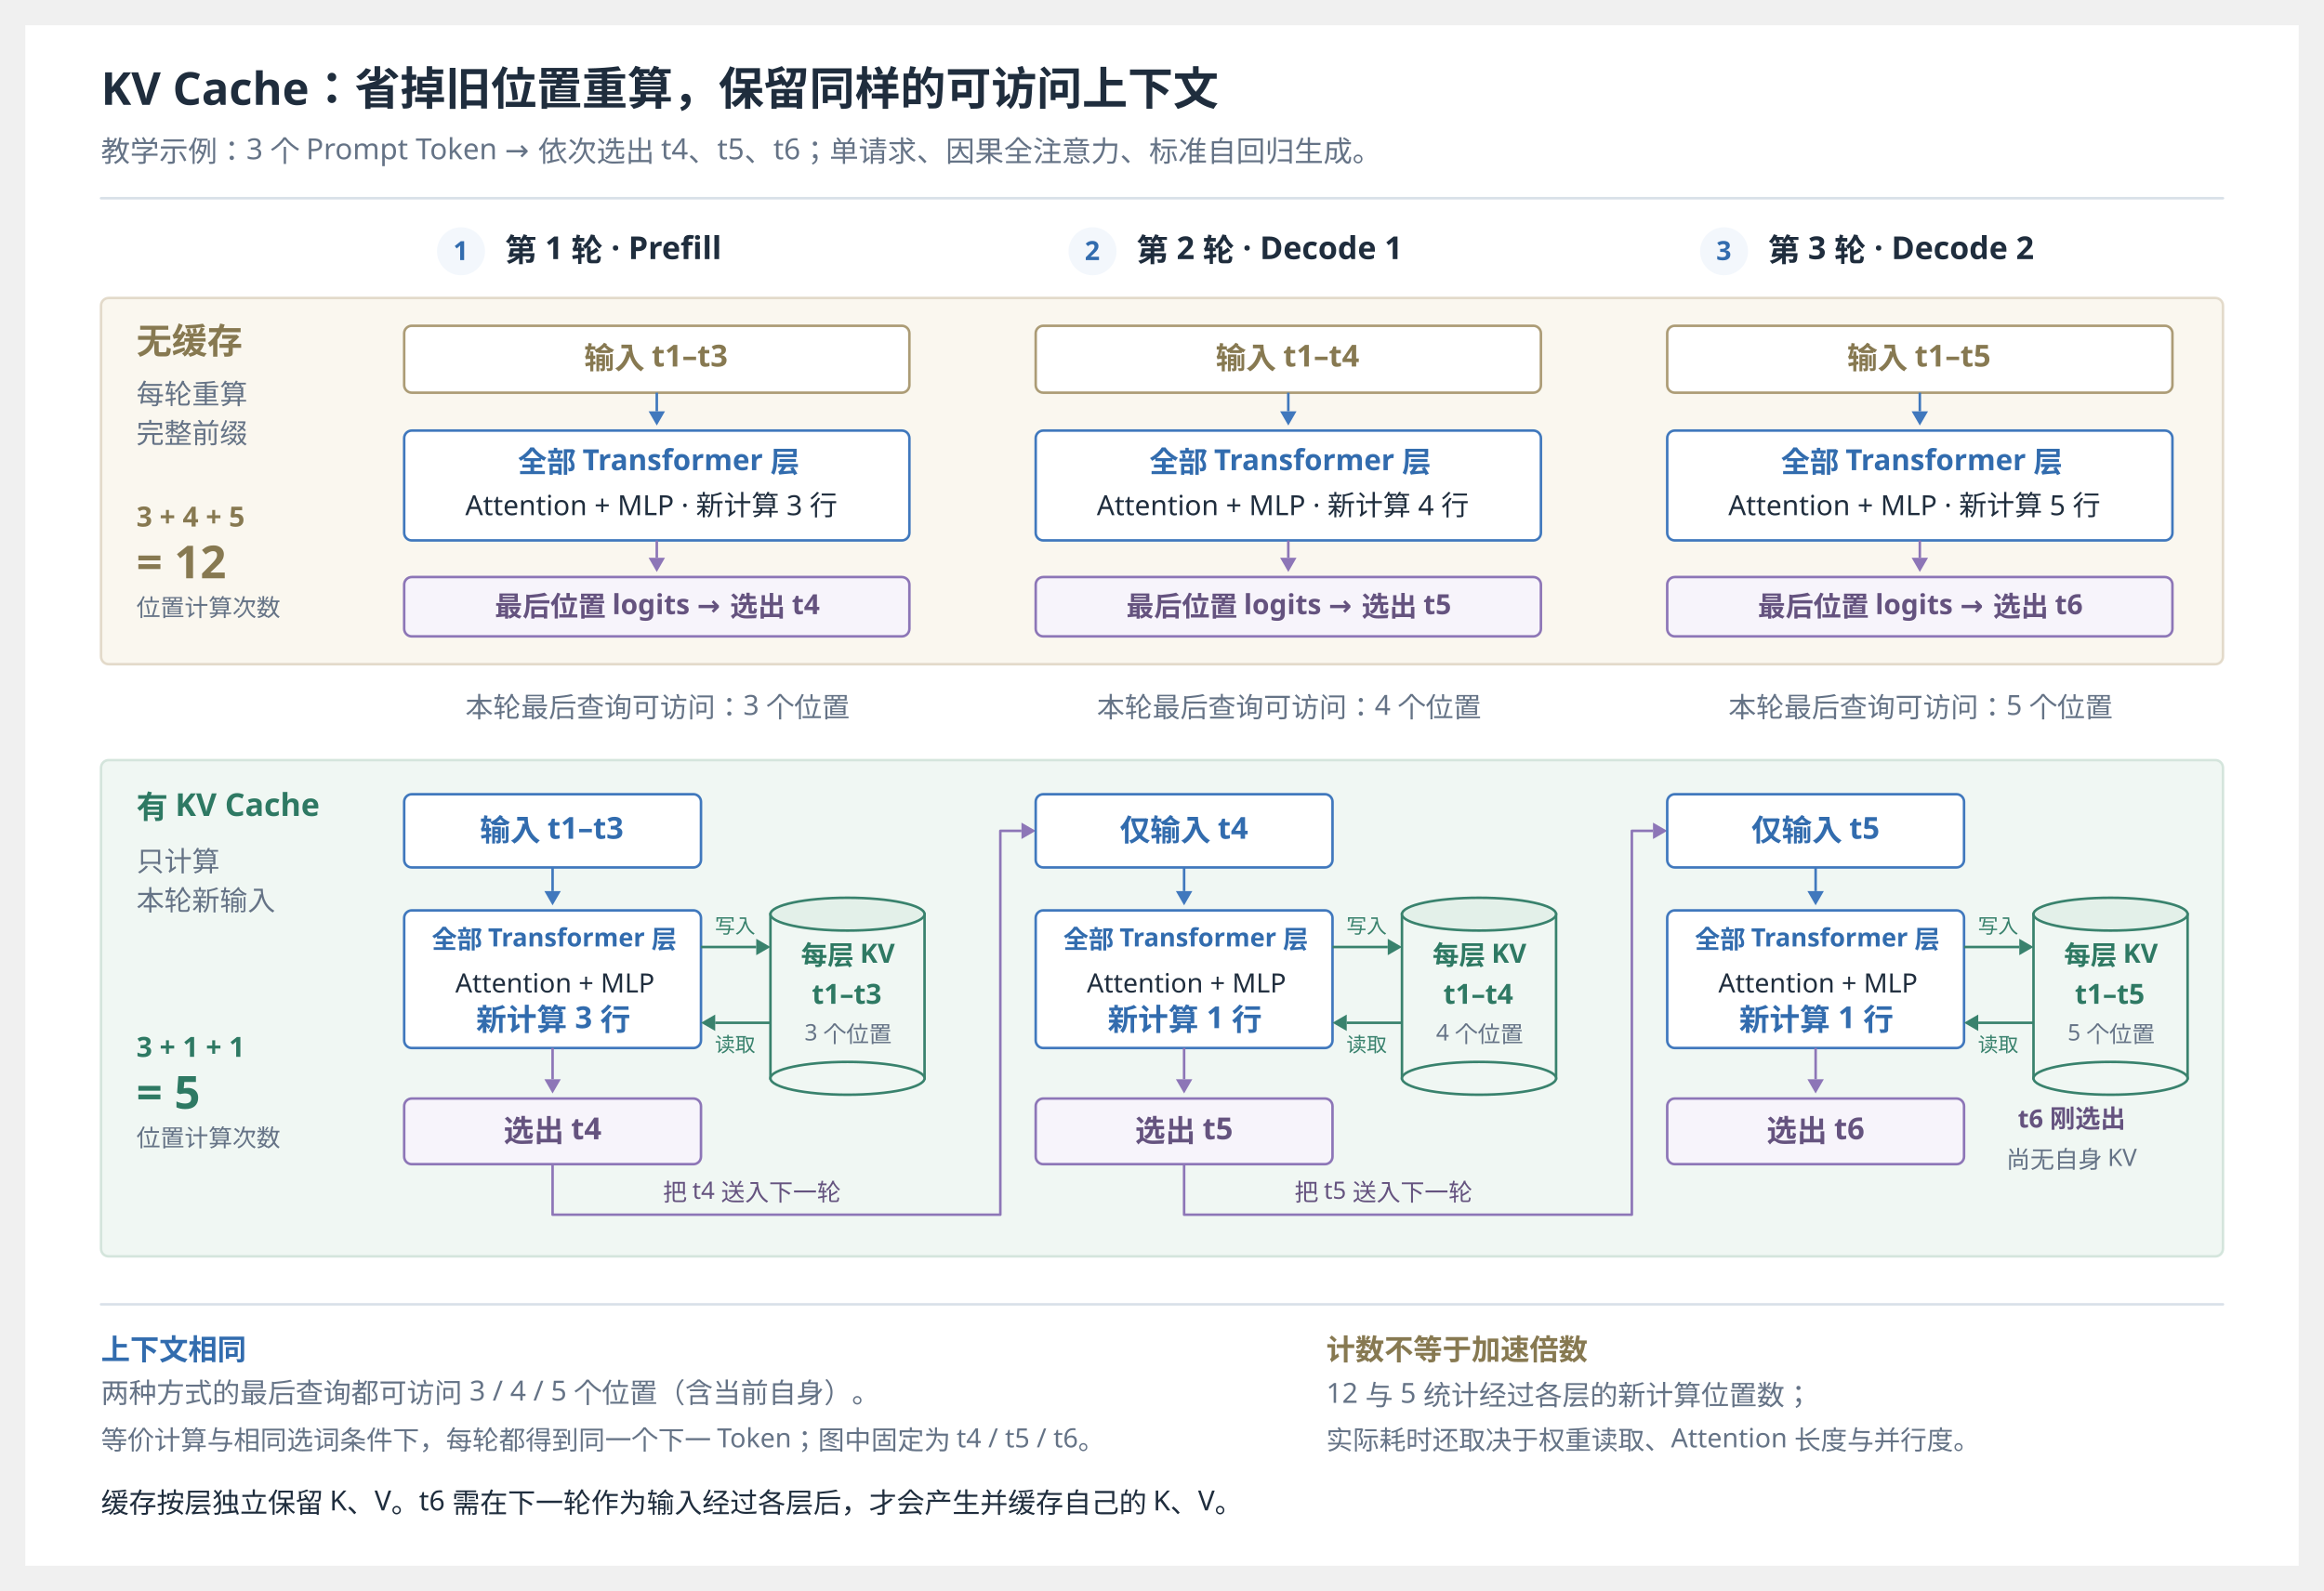
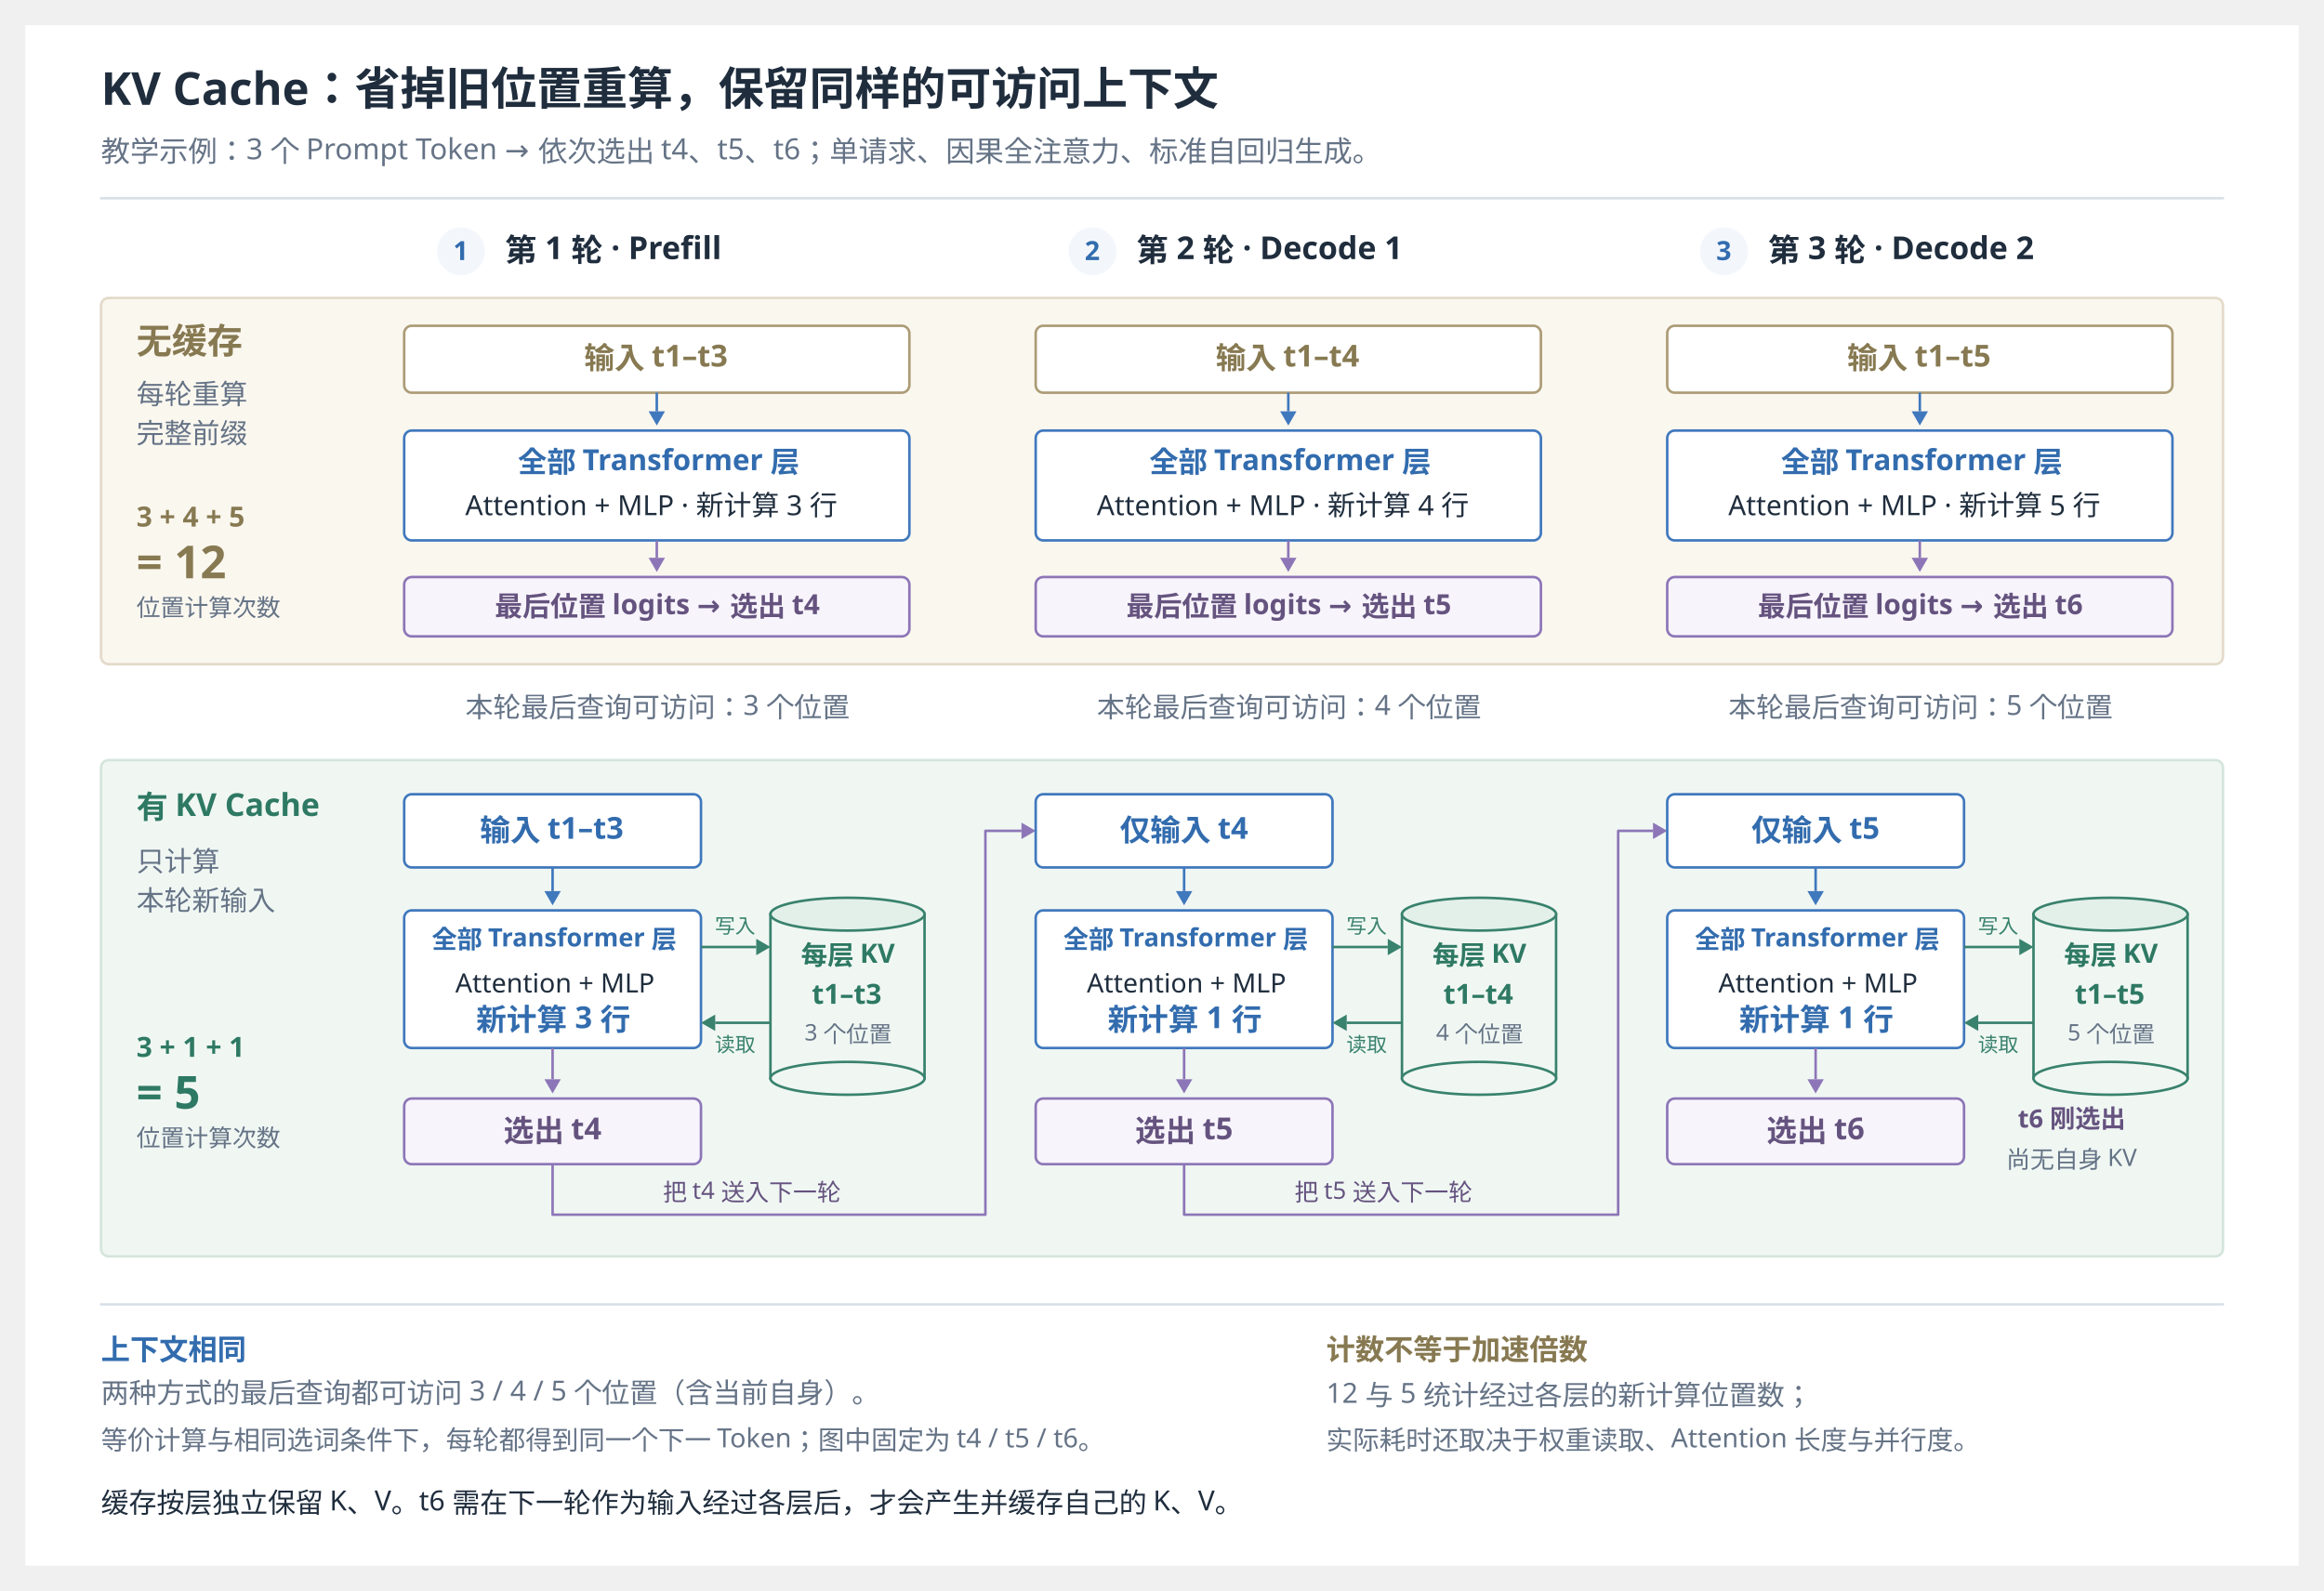
<svg xmlns="http://www.w3.org/2000/svg" width="1840" height="1260" viewBox="-20 -20 1840 1260">
  <defs>
    <marker id="connector-arrow-0" markerUnits="userSpaceOnUse" markerWidth="40" markerHeight="40" refX="11.258" refY="0" orient="auto" overflow="visible">
      <path fill="#4078bd" stroke="none" d="M 11.258 0 L 0 -6.5 L 0 6.5 Z" />
    </marker>
    <marker id="connector-arrow-1" markerUnits="userSpaceOnUse" markerWidth="40" markerHeight="40" refX="11.258" refY="0" orient="auto" overflow="visible">
      <path fill="#8d76b7" stroke="none" d="M 11.258 0 L 0 -6.5 L 0 6.5 Z" />
    </marker>
    <marker id="connector-arrow-2" markerUnits="userSpaceOnUse" markerWidth="40" markerHeight="40" refX="11.258" refY="0" orient="auto" overflow="visible">
      <path fill="#4078bd" stroke="none" d="M 11.258 0 L 0 -6.5 L 0 6.5 Z" />
    </marker>
    <marker id="connector-arrow-3" markerUnits="userSpaceOnUse" markerWidth="40" markerHeight="40" refX="11.258" refY="0" orient="auto" overflow="visible">
      <path fill="#39826d" stroke="none" d="M 11.258 0 L 0 -6.5 L 0 6.5 Z" />
    </marker>
    <marker id="connector-arrow-4" markerUnits="userSpaceOnUse" markerWidth="40" markerHeight="40" refX="11.258" refY="0" orient="auto" overflow="visible">
      <path fill="#39826d" stroke="none" d="M 11.258 0 L 0 -6.5 L 0 6.5 Z" />
    </marker>
    <marker id="connector-arrow-5" markerUnits="userSpaceOnUse" markerWidth="40" markerHeight="40" refX="11.258" refY="0" orient="auto" overflow="visible">
      <path fill="#8d76b7" stroke="none" d="M 11.258 0 L 0 -6.5 L 0 6.5 Z" />
    </marker>
    <marker id="connector-arrow-6" markerUnits="userSpaceOnUse" markerWidth="40" markerHeight="40" refX="11.258" refY="0" orient="auto" overflow="visible">
      <path fill="#8d76b7" stroke="none" d="M 11.258 0 L 0 -6.5 L 0 6.5 Z" />
    </marker>
    <marker id="connector-arrow-7" markerUnits="userSpaceOnUse" markerWidth="40" markerHeight="40" refX="11.258" refY="0" orient="auto" overflow="visible">
      <path fill="#4078bd" stroke="none" d="M 11.258 0 L 0 -6.5 L 0 6.5 Z" />
    </marker>
    <marker id="connector-arrow-8" markerUnits="userSpaceOnUse" markerWidth="40" markerHeight="40" refX="11.258" refY="0" orient="auto" overflow="visible">
      <path fill="#8d76b7" stroke="none" d="M 11.258 0 L 0 -6.5 L 0 6.5 Z" />
    </marker>
    <marker id="connector-arrow-9" markerUnits="userSpaceOnUse" markerWidth="40" markerHeight="40" refX="11.258" refY="0" orient="auto" overflow="visible">
      <path fill="#4078bd" stroke="none" d="M 11.258 0 L 0 -6.5 L 0 6.5 Z" />
    </marker>
    <marker id="connector-arrow-10" markerUnits="userSpaceOnUse" markerWidth="40" markerHeight="40" refX="11.258" refY="0" orient="auto" overflow="visible">
      <path fill="#39826d" stroke="none" d="M 11.258 0 L 0 -6.5 L 0 6.5 Z" />
    </marker>
    <marker id="connector-arrow-11" markerUnits="userSpaceOnUse" markerWidth="40" markerHeight="40" refX="11.258" refY="0" orient="auto" overflow="visible">
      <path fill="#39826d" stroke="none" d="M 11.258 0 L 0 -6.5 L 0 6.5 Z" />
    </marker>
    <marker id="connector-arrow-12" markerUnits="userSpaceOnUse" markerWidth="40" markerHeight="40" refX="11.258" refY="0" orient="auto" overflow="visible">
      <path fill="#8d76b7" stroke="none" d="M 11.258 0 L 0 -6.5 L 0 6.5 Z" />
    </marker>
    <marker id="connector-arrow-13" markerUnits="userSpaceOnUse" markerWidth="40" markerHeight="40" refX="11.258" refY="0" orient="auto" overflow="visible">
      <path fill="#8d76b7" stroke="none" d="M 11.258 0 L 0 -6.5 L 0 6.5 Z" />
    </marker>
    <marker id="connector-arrow-14" markerUnits="userSpaceOnUse" markerWidth="40" markerHeight="40" refX="11.258" refY="0" orient="auto" overflow="visible">
      <path fill="#4078bd" stroke="none" d="M 11.258 0 L 0 -6.5 L 0 6.5 Z" />
    </marker>
    <marker id="connector-arrow-15" markerUnits="userSpaceOnUse" markerWidth="40" markerHeight="40" refX="11.258" refY="0" orient="auto" overflow="visible">
      <path fill="#8d76b7" stroke="none" d="M 11.258 0 L 0 -6.5 L 0 6.5 Z" />
    </marker>
    <marker id="connector-arrow-16" markerUnits="userSpaceOnUse" markerWidth="40" markerHeight="40" refX="11.258" refY="0" orient="auto" overflow="visible">
      <path fill="#4078bd" stroke="none" d="M 11.258 0 L 0 -6.5 L 0 6.5 Z" />
    </marker>
    <marker id="connector-arrow-17" markerUnits="userSpaceOnUse" markerWidth="40" markerHeight="40" refX="11.258" refY="0" orient="auto" overflow="visible">
      <path fill="#39826d" stroke="none" d="M 11.258 0 L 0 -6.5 L 0 6.5 Z" />
    </marker>
    <marker id="connector-arrow-18" markerUnits="userSpaceOnUse" markerWidth="40" markerHeight="40" refX="11.258" refY="0" orient="auto" overflow="visible">
      <path fill="#39826d" stroke="none" d="M 11.258 0 L 0 -6.5 L 0 6.5 Z" />
    </marker>
    <marker id="connector-arrow-19" markerUnits="userSpaceOnUse" markerWidth="40" markerHeight="40" refX="11.258" refY="0" orient="auto" overflow="visible">
      <path fill="#8d76b7" stroke="none" d="M 11.258 0 L 0 -6.5 L 0 6.5 Z" />
    </marker>
  </defs>
  <g id="o19:1" transform="translate(0, 0)">
    <rect x="0" y="0" width="1800" height="1220" fill="#ffffff" stroke="none" stroke-width="0" rx="0" ry="0" />
  </g>
  <g id="a19:3" transform="translate(60, 20.646)">
    <text font-size="36" font-family="Noto Sans SC" font-weight="bold" fill="#1f2d3d" text-anchor="start" dominant-baseline="alphabetic" x="0">
      <tspan x="0" y="42.354">
        <tspan x="0" text-anchor="start">KV Cache：省掉旧位置重算，保留同样的可访问上下文</tspan>
      </tspan>
    </text>
  </g>
  <g id="a19:39" transform="translate(60, 80.9405)">
    <text font-size="23" font-family="Noto Sans SC" font-weight="normal" fill="#657386" text-anchor="start" dominant-baseline="alphabetic" x="0">
      <tspan x="0" y="27.06">
        <tspan x="0" text-anchor="start">教学示例：3 个 Prompt Token → 依次选出 t4、t5、t6；单请求、因果全注意力、标准自回归生成。</tspan>
      </tspan>
    </text>
  </g>
  <g id="c19:1" transform="translate(60, 137)">
    <path fill="none" stroke="#d8e0e8" stroke-width="2" stroke-linecap="round" stroke-linejoin="round" d="M 0 0 L 1680 0" />
  </g>
  <g id="o19:14" transform="translate(326, 160)">
    <ellipse fill="#f3f7fc" stroke="none" stroke-width="0" cx="19" cy="19" rx="19" ry="19" />
  </g>
  <g id="a19:45" transform="translate(338.5, 161.2935)">
    <text font-size="21" font-family="Noto Sans SC" font-weight="bold" fill="#326cae" text-anchor="middle" dominant-baseline="alphabetic" x="6.5">
      <tspan x="6.5" y="24.707">
        <tspan x="0.305" text-anchor="start">1</tspan>
      </tspan>
    </text>
  </g>
  <g id="a19:12" transform="translate(380, 157.5875)">
    <text font-size="25" font-family="Noto Sans SC" font-weight="bold" fill="#1f2d3d" text-anchor="start" dominant-baseline="alphabetic" x="0">
      <tspan x="0" y="29.412">
        <tspan x="0" text-anchor="start">第 1 轮 · Prefill</tspan>
      </tspan>
    </text>
  </g>
  <g id="o19:4" transform="translate(826, 160)">
    <ellipse fill="#f3f7fc" stroke="none" stroke-width="0" cx="19" cy="19" rx="19" ry="19" />
  </g>
  <g id="a19:23" transform="translate(838.5, 161.2935)">
    <text font-size="21" font-family="Noto Sans SC" font-weight="bold" fill="#326cae" text-anchor="middle" dominant-baseline="alphabetic" x="6.5">
      <tspan x="6.5" y="24.707">
        <tspan x="0.305" text-anchor="start">2</tspan>
      </tspan>
    </text>
  </g>
  <g id="a19:26" transform="translate(880, 157.5875)">
    <text font-size="25" font-family="Noto Sans SC" font-weight="bold" fill="#1f2d3d" text-anchor="start" dominant-baseline="alphabetic" x="0">
      <tspan x="0" y="29.412">
        <tspan x="0" text-anchor="start">第 2 轮 · Decode 1</tspan>
      </tspan>
    </text>
  </g>
  <g id="o19:32" transform="translate(1326, 160)">
    <ellipse fill="#f3f7fc" stroke="none" stroke-width="0" cx="19" cy="19" rx="19" ry="19" />
  </g>
  <g id="a19:64" transform="translate(1338.5, 161.2935)">
    <text font-size="21" font-family="Noto Sans SC" font-weight="bold" fill="#326cae" text-anchor="middle" dominant-baseline="alphabetic" x="6.5">
      <tspan x="6.5" y="24.707">
        <tspan x="0.305" text-anchor="start">3</tspan>
      </tspan>
    </text>
  </g>
  <g id="a19:9" transform="translate(1380, 157.5875)">
    <text font-size="25" font-family="Noto Sans SC" font-weight="bold" fill="#1f2d3d" text-anchor="start" dominant-baseline="alphabetic" x="0">
      <tspan x="0" y="29.412">
        <tspan x="0" text-anchor="start">第 3 轮 · Decode 2</tspan>
      </tspan>
    </text>
  </g>
  <g id="o19:21" transform="translate(60, 216)">
    <rect x="0" y="0" width="1680" height="290" fill="#faf7ef" stroke="#e3daca" stroke-width="2" rx="6" ry="6" />
  </g>
  <g id="o19:12" transform="translate(60, 582)">
    <rect x="0" y="0" width="1680" height="393" fill="#f0f7f3" stroke="#d4e5dc" stroke-width="2" rx="6" ry="6" />
  </g>
  <g id="a19:67" transform="translate(88, 227.058)">
    <text font-size="28" font-family="Noto Sans SC" font-weight="bold" fill="#877951" text-anchor="start" dominant-baseline="alphabetic" x="0">
      <tspan x="0" y="32.942">
        <tspan x="0" text-anchor="start">无缓存</tspan>
      </tspan>
    </text>
  </g>
  <g id="a19:35" transform="translate(88, 274.117)">
    <text font-size="22" font-family="Noto Sans SC" font-weight="normal" fill="#657386" text-anchor="start" dominant-baseline="alphabetic" x="0">
      <tspan x="0" y="25.883">
        <tspan x="0" text-anchor="start">每轮重算</tspan>
      </tspan>
    </text>
  </g>
  <g id="a19:48" transform="translate(88, 305.117)">
    <text font-size="22" font-family="Noto Sans SC" font-weight="normal" fill="#657386" text-anchor="start" dominant-baseline="alphabetic" x="0">
      <tspan x="0" y="25.883">
        <tspan x="0" text-anchor="start">完整前缀</tspan>
      </tspan>
    </text>
  </g>
  <g id="a19:29" transform="translate(88, 371.117)">
    <text font-size="22" font-family="Noto Sans SC" font-weight="bold" fill="#877951" text-anchor="start" dominant-baseline="alphabetic" x="0">
      <tspan x="0" y="25.883">
        <tspan x="0" text-anchor="start">3 + 4 + 5</tspan>
      </tspan>
    </text>
  </g>
  <g id="a19:27" transform="translate(88, 395.646)">
    <text font-size="36" font-family="Noto Sans SC" font-weight="bold" fill="#877951" text-anchor="start" dominant-baseline="alphabetic" x="0">
      <tspan x="0" y="42.354">
        <tspan x="0" text-anchor="start">= 12</tspan>
      </tspan>
    </text>
  </g>
  <g id="a19:61" transform="translate(88, 445.6465)">
    <text font-size="19" font-family="Noto Sans SC" font-weight="normal" fill="#657386" text-anchor="start" dominant-baseline="alphabetic" x="0">
      <tspan x="0" y="22.354">
        <tspan x="0" text-anchor="start">位置计算次数</tspan>
      </tspan>
    </text>
  </g>
  <g id="a19:68" transform="translate(88, 598.5875)">
    <text font-size="25" font-family="Noto Sans SC" font-weight="bold" fill="#2e7963" text-anchor="start" dominant-baseline="alphabetic" x="0">
      <tspan x="0" y="29.412">
        <tspan x="0" text-anchor="start">有 KV Cache</tspan>
      </tspan>
    </text>
  </g>
  <g id="a19:40" transform="translate(88, 644.117)">
    <text font-size="22" font-family="Noto Sans SC" font-weight="normal" fill="#657386" text-anchor="start" dominant-baseline="alphabetic" x="0">
      <tspan x="0" y="25.883">
        <tspan x="0" text-anchor="start">只计算</tspan>
      </tspan>
    </text>
  </g>
  <g id="a19:73" transform="translate(88, 675.117)">
    <text font-size="22" font-family="Noto Sans SC" font-weight="normal" fill="#657386" text-anchor="start" dominant-baseline="alphabetic" x="0">
      <tspan x="0" y="25.883">
        <tspan x="0" text-anchor="start">本轮新输入</tspan>
      </tspan>
    </text>
  </g>
  <g id="a19:74" transform="translate(88, 791.117)">
    <text font-size="22" font-family="Noto Sans SC" font-weight="bold" fill="#2e7963" text-anchor="start" dominant-baseline="alphabetic" x="0">
      <tspan x="0" y="25.883">
        <tspan x="0" text-anchor="start">3 + 1 + 1</tspan>
      </tspan>
    </text>
  </g>
  <g id="a19:7" transform="translate(88, 815.646)">
    <text font-size="36" font-family="Noto Sans SC" font-weight="bold" fill="#2e7963" text-anchor="start" dominant-baseline="alphabetic" x="0">
      <tspan x="0" y="42.354">
        <tspan x="0" text-anchor="start">= 5</tspan>
      </tspan>
    </text>
  </g>
  <g id="a19:41" transform="translate(88, 865.6465)">
    <text font-size="19" font-family="Noto Sans SC" font-weight="normal" fill="#657386" text-anchor="start" dominant-baseline="alphabetic" x="0">
      <tspan x="0" y="22.354">
        <tspan x="0" text-anchor="start">位置计算次数</tspan>
      </tspan>
    </text>
  </g>
  <g id="o19:18" transform="translate(300, 238)">
    <rect x="0" y="0" width="400" height="53" fill="#ffffff" stroke="#ac9c76" stroke-width="2" rx="6" ry="6" />
  </g>
  <g id="a19:24" transform="translate(435, 243.764)">
    <text font-size="24" font-family="Noto Sans SC" font-weight="bold" fill="#877951" text-anchor="middle" dominant-baseline="alphabetic" x="65">
      <tspan x="65" y="28.236">
        <tspan x="7.485" text-anchor="start">输入 t1–t3</tspan>
      </tspan>
    </text>
  </g>
  <g id="c19:17" transform="translate(500, 291)">
    <path fill="none" stroke="#4078bd" stroke-width="2" stroke-linecap="butt" stroke-linejoin="round" marker-end="url(#connector-arrow-0)" stroke-dasharray="0 0 14.742 11.258" d="M 0 0 L 0 26" />
  </g>
  <g id="o19:28" transform="translate(300, 321)">
    <rect x="0" y="0" width="400" height="87" fill="#ffffff" stroke="#4078bd" stroke-width="2" rx="6" ry="6" />
  </g>
  <g id="a19:8" transform="translate(388.5, 326.9405)">
    <text font-size="23" font-family="Noto Sans SC" font-weight="bold" fill="#326cae" text-anchor="middle" dominant-baseline="alphabetic" x="111.5">
      <tspan x="111.5" y="27.06">
        <tspan x="1.505" text-anchor="start">全部 Transformer 层</tspan>
      </tspan>
    </text>
  </g>
  <g id="a19:42" transform="translate(341.5, 362.117)">
    <text font-size="22" font-family="Noto Sans SC" font-weight="normal" fill="#1f2d3d" text-anchor="middle" dominant-baseline="alphabetic" x="158.5">
      <tspan x="158.5" y="25.883">
        <tspan x="6.875" text-anchor="start">Attention + MLP · 新计算 3 行</tspan>
      </tspan>
    </text>
  </g>
  <g id="c19:19" transform="translate(500, 408)">
    <path fill="none" stroke="#8d76b7" stroke-width="2" stroke-linecap="butt" stroke-linejoin="round" marker-end="url(#connector-arrow-1)" stroke-dasharray="0 0 13.742 11.258" d="M 0 0 L 0 25" />
  </g>
  <g id="o19:30" transform="translate(300, 437)">
    <rect x="0" y="0" width="400" height="47" fill="#f7f4fb" stroke="#8d76b7" stroke-width="2" rx="6" ry="6" />
  </g>
  <g id="a19:1" transform="translate(365, 442.117)">
    <text font-size="22" font-family="Noto Sans SC" font-weight="bold" fill="#65537f" text-anchor="middle" dominant-baseline="alphabetic" x="135">
      <tspan x="135" y="25.883">
        <tspan x="6.69" text-anchor="start">最后位置 logits → 选出 t4</tspan>
      </tspan>
    </text>
  </g>
  <g id="a19:19" transform="translate(342, 522.117)">
    <text font-size="22" font-family="Noto Sans SC" font-weight="normal" fill="#657386" text-anchor="middle" dominant-baseline="alphabetic" x="158">
      <tspan x="158" y="25.883">
        <tspan x="6.43" text-anchor="start">本轮最后查询可访问：3 个位置</tspan>
      </tspan>
    </text>
  </g>
  <g id="o19:8" transform="translate(300, 609)">
    <rect x="0" y="0" width="235" height="58" fill="#ffffff" stroke="#4078bd" stroke-width="2" rx="6" ry="6" />
  </g>
  <g id="a19:62" transform="translate(352.5, 617.764)">
    <text font-size="24" font-family="Noto Sans SC" font-weight="bold" fill="#326cae" text-anchor="middle" dominant-baseline="alphabetic" x="65">
      <tspan x="65" y="28.236">
        <tspan x="7.485" text-anchor="start">输入 t1–t3</tspan>
      </tspan>
    </text>
  </g>
  <g id="c19:12" transform="translate(417.5, 667)">
    <path fill="none" stroke="#4078bd" stroke-width="2" stroke-linecap="butt" stroke-linejoin="round" marker-end="url(#connector-arrow-2)" stroke-dasharray="0 0 18.742 11.258" d="M 0 0 L 0 30" />
  </g>
  <g id="o19:29" transform="translate(300, 701)">
    <rect x="0" y="0" width="235" height="109" fill="#ffffff" stroke="#4078bd" stroke-width="2" rx="6" ry="6" />
  </g>
  <g id="a19:57" transform="translate(320.5, 707.47)">
    <text font-size="20" font-family="Noto Sans SC" font-weight="bold" fill="#326cae" text-anchor="middle" dominant-baseline="alphabetic" x="97">
      <tspan x="97" y="23.53">
        <tspan x="1.35" text-anchor="start">全部 Transformer 层</tspan>
      </tspan>
    </text>
  </g>
  <g id="a19:37" transform="translate(339.5, 741.2935)">
    <text font-size="21" font-family="Noto Sans SC" font-weight="normal" fill="#1f2d3d" text-anchor="middle" dominant-baseline="alphabetic" x="78">
      <tspan x="78" y="24.707">
        <tspan x="1" text-anchor="start">Attention + MLP</tspan>
      </tspan>
    </text>
  </g>
  <g id="a19:20" transform="translate(349.5, 767.764)">
    <text font-size="24" font-family="Noto Sans SC" font-weight="bold" fill="#326cae" text-anchor="middle" dominant-baseline="alphabetic" x="68">
      <tspan x="68" y="28.236">
        <tspan x="7.47" text-anchor="start">新计算 3 行</tspan>
      </tspan>
    </text>
  </g>
  <g id="o19:33" transform="translate(590, 704)">
    <rect x="0" y="0" width="122" height="130" fill="#f0f7f3" stroke="#39826d" stroke-width="2" rx="0" ry="0" />
  </g>
  <g id="o19:10" transform="translate(590, 821)">
    <ellipse fill="#f0f7f3" stroke="#39826d" stroke-width="2" cx="61" cy="13" rx="61" ry="13" />
  </g>
  <g id="o19:7" transform="translate(590, 691)">
    <ellipse fill="#e3f0e9" stroke="#39826d" stroke-width="2" cx="61" cy="13" rx="61" ry="13" />
  </g>
  <g id="a19:21" transform="translate(613.5, 719.2935)">
    <text font-size="21" font-family="Noto Sans SC" font-weight="bold" fill="#2e7963" text-anchor="middle" dominant-baseline="alphabetic" x="37.5">
      <tspan x="37.5" y="24.707">
        <tspan x="0.61" text-anchor="start">每层 KV</tspan>
      </tspan>
    </text>
  </g>
  <g id="a19:32" transform="translate(616, 749.117)">
    <text font-size="22" font-family="Noto Sans SC" font-weight="bold" fill="#2e7963" text-anchor="middle" dominant-baseline="alphabetic" x="35">
      <tspan x="35" y="25.883">
        <tspan x="6.775" text-anchor="start">t1–t3</tspan>
      </tspan>
    </text>
  </g>
  <g id="a19:33" transform="translate(611.5, 782.823)">
    <text font-size="18" font-family="Noto Sans SC" font-weight="normal" fill="#657386" text-anchor="middle" dominant-baseline="alphabetic" x="39.5">
      <tspan x="39.5" y="21.177">
        <tspan x="5.49" text-anchor="start">3 个位置</tspan>
      </tspan>
    </text>
  </g>
  <g id="c19:15" transform="translate(535, 730)">
    <path fill="none" stroke="#39826d" stroke-width="2" stroke-linecap="butt" stroke-linejoin="round" marker-end="url(#connector-arrow-3)" stroke-dasharray="0 0 43.742 11.258" d="M 0 0 L 55 0" />
  </g>
  <g id="a19:75" transform="translate(546, 700.176)">
    <text font-size="16" font-family="Noto Sans SC" font-weight="normal" fill="#39826d" text-anchor="middle" dominant-baseline="alphabetic" x="16">
      <tspan x="16" y="18.824">
        <tspan x="0" text-anchor="start">写入</tspan>
      </tspan>
    </text>
  </g>
  <g id="c19:10" transform="translate(535, 790)">
    <path fill="none" stroke="#39826d" stroke-width="2" stroke-linecap="butt" stroke-linejoin="round" marker-end="url(#connector-arrow-4)" stroke-dasharray="0 0 43.742 11.258" d="M 55 0 L 0 0" />
  </g>
  <g id="a19:69" transform="translate(546, 794.176)">
    <text font-size="16" font-family="Noto Sans SC" font-weight="normal" fill="#39826d" text-anchor="middle" dominant-baseline="alphabetic" x="16">
      <tspan x="16" y="18.824">
        <tspan x="0" text-anchor="start">读取</tspan>
      </tspan>
    </text>
  </g>
  <g id="c19:5" transform="translate(417.5, 810)">
    <path fill="none" stroke="#8d76b7" stroke-width="2" stroke-linecap="butt" stroke-linejoin="round" marker-end="url(#connector-arrow-5)" stroke-dasharray="0 0 24.742 11.258" d="M 0 0 L 0 36" />
  </g>
  <g id="o19:26" transform="translate(300, 850)">
    <rect x="0" y="0" width="235" height="52" fill="#f7f4fb" stroke="#8d76b7" stroke-width="2" rx="6" ry="6" />
  </g>
  <g id="a19:55" transform="translate(371.5, 855.764)">
    <text font-size="24" font-family="Noto Sans SC" font-weight="bold" fill="#65537f" text-anchor="middle" dominant-baseline="alphabetic" x="46">
      <tspan x="46" y="28.236">
        <tspan x="7.145" text-anchor="start">选出 t4</tspan>
      </tspan>
    </text>
  </g>
  <g id="c19:9" transform="translate(417.5, 638)">
-     <path fill="none" stroke="#8d76b7" stroke-width="2" stroke-linecap="butt" stroke-linejoin="round" marker-end="url(#connector-arrow-6)" stroke-dasharray="0 0 715.242 11.258" d="M 0 264 L 0 304 L 354.5 304 L 354.5 0 L 382.5 0" />
+     <path fill="none" stroke="#8d76b7" stroke-width="2" stroke-linecap="butt" stroke-linejoin="round" marker-end="url(#connector-arrow-6)" stroke-dasharray="0 0 715.242 11.258" d="M 0 264 L 0 304 L 342.678 304 L 342.678 0 L 382.5 0" />
  </g>
  <g id="a19:49" transform="translate(499.5, 908.6465)">
    <text font-size="19" font-family="Noto Sans SC" font-weight="normal" fill="#65537f" text-anchor="middle" dominant-baseline="alphabetic" x="75.5">
      <tspan x="75.5" y="22.354">
        <tspan x="5.39" text-anchor="start">把 t4 送入下一轮</tspan>
      </tspan>
    </text>
  </g>
  <g id="o19:23" transform="translate(800, 238)">
    <rect x="0" y="0" width="400" height="53" fill="#ffffff" stroke="#ac9c76" stroke-width="2" rx="6" ry="6" />
  </g>
  <g id="a19:58" transform="translate(935, 243.764)">
    <text font-size="24" font-family="Noto Sans SC" font-weight="bold" fill="#877951" text-anchor="middle" dominant-baseline="alphabetic" x="65">
      <tspan x="65" y="28.236">
        <tspan x="7.485" text-anchor="start">输入 t1–t4</tspan>
      </tspan>
    </text>
  </g>
  <g id="c19:18" transform="translate(1000, 291)">
    <path fill="none" stroke="#4078bd" stroke-width="2" stroke-linecap="butt" stroke-linejoin="round" marker-end="url(#connector-arrow-7)" stroke-dasharray="0 0 14.742 11.258" d="M 0 0 L 0 26" />
  </g>
  <g id="o19:3" transform="translate(800, 321)">
    <rect x="0" y="0" width="400" height="87" fill="#ffffff" stroke="#4078bd" stroke-width="2" rx="6" ry="6" />
  </g>
  <g id="a19:50" transform="translate(888.5, 326.9405)">
    <text font-size="23" font-family="Noto Sans SC" font-weight="bold" fill="#326cae" text-anchor="middle" dominant-baseline="alphabetic" x="111.5">
      <tspan x="111.5" y="27.06">
        <tspan x="1.505" text-anchor="start">全部 Transformer 层</tspan>
      </tspan>
    </text>
  </g>
  <g id="a19:13" transform="translate(841.5, 362.117)">
    <text font-size="22" font-family="Noto Sans SC" font-weight="normal" fill="#1f2d3d" text-anchor="middle" dominant-baseline="alphabetic" x="158.5">
      <tspan x="158.5" y="25.883">
        <tspan x="6.875" text-anchor="start">Attention + MLP · 新计算 4 行</tspan>
      </tspan>
    </text>
  </g>
  <g id="c19:6" transform="translate(1000, 408)">
    <path fill="none" stroke="#8d76b7" stroke-width="2" stroke-linecap="butt" stroke-linejoin="round" marker-end="url(#connector-arrow-8)" stroke-dasharray="0 0 13.742 11.258" d="M 0 0 L 0 25" />
  </g>
  <g id="o19:15" transform="translate(800, 437)">
    <rect x="0" y="0" width="400" height="47" fill="#f7f4fb" stroke="#8d76b7" stroke-width="2" rx="6" ry="6" />
  </g>
  <g id="a19:38" transform="translate(865, 442.117)">
    <text font-size="22" font-family="Noto Sans SC" font-weight="bold" fill="#65537f" text-anchor="middle" dominant-baseline="alphabetic" x="135">
      <tspan x="135" y="25.883">
        <tspan x="6.69" text-anchor="start">最后位置 logits → 选出 t5</tspan>
      </tspan>
    </text>
  </g>
  <g id="a19:51" transform="translate(842, 522.117)">
    <text font-size="22" font-family="Noto Sans SC" font-weight="normal" fill="#657386" text-anchor="middle" dominant-baseline="alphabetic" x="158">
      <tspan x="158" y="25.883">
        <tspan x="6.43" text-anchor="start">本轮最后查询可访问：4 个位置</tspan>
      </tspan>
    </text>
  </g>
  <g id="o19:16" transform="translate(800, 609)">
    <rect x="0" y="0" width="235" height="58" fill="#ffffff" stroke="#4078bd" stroke-width="2" rx="6" ry="6" />
  </g>
  <g id="a19:22" transform="translate(859.5, 617.764)">
    <text font-size="24" font-family="Noto Sans SC" font-weight="bold" fill="#326cae" text-anchor="middle" dominant-baseline="alphabetic" x="58">
      <tspan x="58" y="28.236">
        <tspan x="7.145" text-anchor="start">仅输入 t4</tspan>
      </tspan>
    </text>
  </g>
  <g id="c19:16" transform="translate(917.5, 667)">
    <path fill="none" stroke="#4078bd" stroke-width="2" stroke-linecap="butt" stroke-linejoin="round" marker-end="url(#connector-arrow-9)" stroke-dasharray="0 0 18.742 11.258" d="M 0 0 L 0 30" />
  </g>
  <g id="o19:22" transform="translate(800, 701)">
    <rect x="0" y="0" width="235" height="109" fill="#ffffff" stroke="#4078bd" stroke-width="2" rx="6" ry="6" />
  </g>
  <g id="a19:59" transform="translate(820.5, 707.47)">
    <text font-size="20" font-family="Noto Sans SC" font-weight="bold" fill="#326cae" text-anchor="middle" dominant-baseline="alphabetic" x="97">
      <tspan x="97" y="23.53">
        <tspan x="1.35" text-anchor="start">全部 Transformer 层</tspan>
      </tspan>
    </text>
  </g>
  <g id="a19:15" transform="translate(839.5, 741.2935)">
    <text font-size="21" font-family="Noto Sans SC" font-weight="normal" fill="#1f2d3d" text-anchor="middle" dominant-baseline="alphabetic" x="78">
      <tspan x="78" y="24.707">
        <tspan x="1" text-anchor="start">Attention + MLP</tspan>
      </tspan>
    </text>
  </g>
  <g id="a19:5" transform="translate(856.5, 767.764)">
    <text font-size="24" font-family="Noto Sans SC" font-weight="bold" fill="#326cae" text-anchor="middle" dominant-baseline="alphabetic" x="61">
      <tspan x="61" y="28.236">
        <tspan x="0.47" text-anchor="start">新计算 1 行</tspan>
      </tspan>
    </text>
  </g>
  <g id="o19:9" transform="translate(1090, 704)">
    <rect x="0" y="0" width="122" height="130" fill="#f0f7f3" stroke="#39826d" stroke-width="2" rx="0" ry="0" />
  </g>
  <g id="o19:11" transform="translate(1090, 821)">
    <ellipse fill="#f0f7f3" stroke="#39826d" stroke-width="2" cx="61" cy="13" rx="61" ry="13" />
  </g>
  <g id="o19:19" transform="translate(1090, 691)">
    <ellipse fill="#e3f0e9" stroke="#39826d" stroke-width="2" cx="61" cy="13" rx="61" ry="13" />
  </g>
  <g id="a19:28" transform="translate(1113.5, 719.2935)">
    <text font-size="21" font-family="Noto Sans SC" font-weight="bold" fill="#2e7963" text-anchor="middle" dominant-baseline="alphabetic" x="37.5">
      <tspan x="37.5" y="24.707">
        <tspan x="0.61" text-anchor="start">每层 KV</tspan>
      </tspan>
    </text>
  </g>
  <g id="a19:56" transform="translate(1116, 749.117)">
    <text font-size="22" font-family="Noto Sans SC" font-weight="bold" fill="#2e7963" text-anchor="middle" dominant-baseline="alphabetic" x="35">
      <tspan x="35" y="25.883">
        <tspan x="6.775" text-anchor="start">t1–t4</tspan>
      </tspan>
    </text>
  </g>
  <g id="a19:43" transform="translate(1111.5, 782.823)">
    <text font-size="18" font-family="Noto Sans SC" font-weight="normal" fill="#657386" text-anchor="middle" dominant-baseline="alphabetic" x="39.5">
      <tspan x="39.5" y="21.177">
        <tspan x="5.49" text-anchor="start">4 个位置</tspan>
      </tspan>
    </text>
  </g>
  <g id="c19:8" transform="translate(1035, 730)">
    <path fill="none" stroke="#39826d" stroke-width="2" stroke-linecap="butt" stroke-linejoin="round" marker-end="url(#connector-arrow-10)" stroke-dasharray="0 0 43.742 11.258" d="M 0 0 L 55 0" />
  </g>
  <g id="a19:6" transform="translate(1046, 700.176)">
    <text font-size="16" font-family="Noto Sans SC" font-weight="normal" fill="#39826d" text-anchor="middle" dominant-baseline="alphabetic" x="16">
      <tspan x="16" y="18.824">
        <tspan x="0" text-anchor="start">写入</tspan>
      </tspan>
    </text>
  </g>
  <g id="c19:2" transform="translate(1035, 790)">
    <path fill="none" stroke="#39826d" stroke-width="2" stroke-linecap="butt" stroke-linejoin="round" marker-end="url(#connector-arrow-11)" stroke-dasharray="0 0 43.742 11.258" d="M 55 0 L 0 0" />
  </g>
  <g id="a19:44" transform="translate(1046, 794.176)">
    <text font-size="16" font-family="Noto Sans SC" font-weight="normal" fill="#39826d" text-anchor="middle" dominant-baseline="alphabetic" x="16">
      <tspan x="16" y="18.824">
        <tspan x="0" text-anchor="start">读取</tspan>
      </tspan>
    </text>
  </g>
  <g id="c19:7" transform="translate(917.5, 810)">
    <path fill="none" stroke="#8d76b7" stroke-width="2" stroke-linecap="butt" stroke-linejoin="round" marker-end="url(#connector-arrow-12)" stroke-dasharray="0 0 24.742 11.258" d="M 0 0 L 0 36" />
  </g>
  <g id="o19:24" transform="translate(800, 850)">
    <rect x="0" y="0" width="235" height="52" fill="#f7f4fb" stroke="#8d76b7" stroke-width="2" rx="6" ry="6" />
  </g>
  <g id="a19:16" transform="translate(871.5, 855.764)">
    <text font-size="24" font-family="Noto Sans SC" font-weight="bold" fill="#65537f" text-anchor="middle" dominant-baseline="alphabetic" x="46">
      <tspan x="46" y="28.236">
        <tspan x="7.145" text-anchor="start">选出 t5</tspan>
      </tspan>
    </text>
  </g>
  <g id="c19:3" transform="translate(917.5, 638)">
-     <path fill="none" stroke="#8d76b7" stroke-width="2" stroke-linecap="butt" stroke-linejoin="round" marker-end="url(#connector-arrow-13)" stroke-dasharray="0 0 715.242 11.258" d="M 0 264 L 0 304 L 354.5 304 L 354.5 0 L 382.5 0" />
+     <path fill="none" stroke="#8d76b7" stroke-width="2" stroke-linecap="butt" stroke-linejoin="round" marker-end="url(#connector-arrow-13)" stroke-dasharray="0 0 715.242 11.258" d="M 0 264 L 0 304 L 343.669 304 L 343.669 0 L 382.5 0" />
  </g>
  <g id="a19:47" transform="translate(999.5, 908.6465)">
    <text font-size="19" font-family="Noto Sans SC" font-weight="normal" fill="#65537f" text-anchor="middle" dominant-baseline="alphabetic" x="75.5">
      <tspan x="75.5" y="22.354">
        <tspan x="5.39" text-anchor="start">把 t5 送入下一轮</tspan>
      </tspan>
    </text>
  </g>
  <g id="o19:2" transform="translate(1300, 238)">
    <rect x="0" y="0" width="400" height="53" fill="#ffffff" stroke="#ac9c76" stroke-width="2" rx="6" ry="6" />
  </g>
  <g id="a19:11" transform="translate(1435, 243.764)">
    <text font-size="24" font-family="Noto Sans SC" font-weight="bold" fill="#877951" text-anchor="middle" dominant-baseline="alphabetic" x="65">
      <tspan x="65" y="28.236">
        <tspan x="7.485" text-anchor="start">输入 t1–t5</tspan>
      </tspan>
    </text>
  </g>
  <g id="c19:20" transform="translate(1500, 291)">
    <path fill="none" stroke="#4078bd" stroke-width="2" stroke-linecap="butt" stroke-linejoin="round" marker-end="url(#connector-arrow-14)" stroke-dasharray="0 0 14.742 11.258" d="M 0 0 L 0 26" />
  </g>
  <g id="o19:17" transform="translate(1300, 321)">
    <rect x="0" y="0" width="400" height="87" fill="#ffffff" stroke="#4078bd" stroke-width="2" rx="6" ry="6" />
  </g>
  <g id="a19:53" transform="translate(1388.5, 326.9405)">
    <text font-size="23" font-family="Noto Sans SC" font-weight="bold" fill="#326cae" text-anchor="middle" dominant-baseline="alphabetic" x="111.5">
      <tspan x="111.5" y="27.06">
        <tspan x="1.505" text-anchor="start">全部 Transformer 层</tspan>
      </tspan>
    </text>
  </g>
  <g id="a19:36" transform="translate(1341.5, 362.117)">
    <text font-size="22" font-family="Noto Sans SC" font-weight="normal" fill="#1f2d3d" text-anchor="middle" dominant-baseline="alphabetic" x="158.5">
      <tspan x="158.5" y="25.883">
        <tspan x="6.875" text-anchor="start">Attention + MLP · 新计算 5 行</tspan>
      </tspan>
    </text>
  </g>
  <g id="c19:22" transform="translate(1500, 408)">
    <path fill="none" stroke="#8d76b7" stroke-width="2" stroke-linecap="butt" stroke-linejoin="round" marker-end="url(#connector-arrow-15)" stroke-dasharray="0 0 13.742 11.258" d="M 0 0 L 0 25" />
  </g>
  <g id="o19:20" transform="translate(1300, 437)">
    <rect x="0" y="0" width="400" height="47" fill="#f7f4fb" stroke="#8d76b7" stroke-width="2" rx="6" ry="6" />
  </g>
  <g id="a19:70" transform="translate(1365, 442.117)">
    <text font-size="22" font-family="Noto Sans SC" font-weight="bold" fill="#65537f" text-anchor="middle" dominant-baseline="alphabetic" x="135">
      <tspan x="135" y="25.883">
        <tspan x="6.69" text-anchor="start">最后位置 logits → 选出 t6</tspan>
      </tspan>
    </text>
  </g>
  <g id="a19:18" transform="translate(1342, 522.117)">
    <text font-size="22" font-family="Noto Sans SC" font-weight="normal" fill="#657386" text-anchor="middle" dominant-baseline="alphabetic" x="158">
      <tspan x="158" y="25.883">
        <tspan x="6.43" text-anchor="start">本轮最后查询可访问：5 个位置</tspan>
      </tspan>
    </text>
  </g>
  <g id="o19:13" transform="translate(1300, 609)">
    <rect x="0" y="0" width="235" height="58" fill="#ffffff" stroke="#4078bd" stroke-width="2" rx="6" ry="6" />
  </g>
  <g id="a19:65" transform="translate(1359.5, 617.764)">
    <text font-size="24" font-family="Noto Sans SC" font-weight="bold" fill="#326cae" text-anchor="middle" dominant-baseline="alphabetic" x="58">
      <tspan x="58" y="28.236">
        <tspan x="7.145" text-anchor="start">仅输入 t5</tspan>
      </tspan>
    </text>
  </g>
  <g id="c19:13" transform="translate(1417.5, 667)">
    <path fill="none" stroke="#4078bd" stroke-width="2" stroke-linecap="butt" stroke-linejoin="round" marker-end="url(#connector-arrow-16)" stroke-dasharray="0 0 18.742 11.258" d="M 0 0 L 0 30" />
  </g>
  <g id="o19:6" transform="translate(1300, 701)">
    <rect x="0" y="0" width="235" height="109" fill="#ffffff" stroke="#4078bd" stroke-width="2" rx="6" ry="6" />
  </g>
  <g id="a19:4" transform="translate(1320.5, 707.47)">
    <text font-size="20" font-family="Noto Sans SC" font-weight="bold" fill="#326cae" text-anchor="middle" dominant-baseline="alphabetic" x="97">
      <tspan x="97" y="23.53">
        <tspan x="1.35" text-anchor="start">全部 Transformer 层</tspan>
      </tspan>
    </text>
  </g>
  <g id="a19:10" transform="translate(1339.5, 741.2935)">
    <text font-size="21" font-family="Noto Sans SC" font-weight="normal" fill="#1f2d3d" text-anchor="middle" dominant-baseline="alphabetic" x="78">
      <tspan x="78" y="24.707">
        <tspan x="1" text-anchor="start">Attention + MLP</tspan>
      </tspan>
    </text>
  </g>
  <g id="a19:54" transform="translate(1356.5, 767.764)">
    <text font-size="24" font-family="Noto Sans SC" font-weight="bold" fill="#326cae" text-anchor="middle" dominant-baseline="alphabetic" x="61">
      <tspan x="61" y="28.236">
        <tspan x="0.47" text-anchor="start">新计算 1 行</tspan>
      </tspan>
    </text>
  </g>
  <g id="o19:27" transform="translate(1590, 704)">
    <rect x="0" y="0" width="122" height="130" fill="#f0f7f3" stroke="#39826d" stroke-width="2" rx="0" ry="0" />
  </g>
  <g id="o19:25" transform="translate(1590, 821)">
    <ellipse fill="#f0f7f3" stroke="#39826d" stroke-width="2" cx="61" cy="13" rx="61" ry="13" />
  </g>
  <g id="o19:5" transform="translate(1590, 691)">
    <ellipse fill="#e3f0e9" stroke="#39826d" stroke-width="2" cx="61" cy="13" rx="61" ry="13" />
  </g>
  <g id="a19:66" transform="translate(1613.5, 719.2935)">
    <text font-size="21" font-family="Noto Sans SC" font-weight="bold" fill="#2e7963" text-anchor="middle" dominant-baseline="alphabetic" x="37.5">
      <tspan x="37.5" y="24.707">
        <tspan x="0.61" text-anchor="start">每层 KV</tspan>
      </tspan>
    </text>
  </g>
  <g id="a19:46" transform="translate(1616, 749.117)">
    <text font-size="22" font-family="Noto Sans SC" font-weight="bold" fill="#2e7963" text-anchor="middle" dominant-baseline="alphabetic" x="35">
      <tspan x="35" y="25.883">
        <tspan x="6.775" text-anchor="start">t1–t5</tspan>
      </tspan>
    </text>
  </g>
  <g id="a19:30" transform="translate(1611.5, 782.823)">
    <text font-size="18" font-family="Noto Sans SC" font-weight="normal" fill="#657386" text-anchor="middle" dominant-baseline="alphabetic" x="39.5">
      <tspan x="39.5" y="21.177">
        <tspan x="5.49" text-anchor="start">5 个位置</tspan>
      </tspan>
    </text>
  </g>
  <g id="c19:14" transform="translate(1535, 730)">
    <path fill="none" stroke="#39826d" stroke-width="2" stroke-linecap="butt" stroke-linejoin="round" marker-end="url(#connector-arrow-17)" stroke-dasharray="0 0 43.742 11.258" d="M 0 0 L 55 0" />
  </g>
  <g id="a19:76" transform="translate(1546, 700.176)">
    <text font-size="16" font-family="Noto Sans SC" font-weight="normal" fill="#39826d" text-anchor="middle" dominant-baseline="alphabetic" x="16">
      <tspan x="16" y="18.824">
        <tspan x="0" text-anchor="start">写入</tspan>
      </tspan>
    </text>
  </g>
  <g id="c19:21" transform="translate(1535, 790)">
    <path fill="none" stroke="#39826d" stroke-width="2" stroke-linecap="butt" stroke-linejoin="round" marker-end="url(#connector-arrow-18)" stroke-dasharray="0 0 43.742 11.258" d="M 55 0 L 0 0" />
  </g>
  <g id="a19:2" transform="translate(1546, 794.176)">
    <text font-size="16" font-family="Noto Sans SC" font-weight="normal" fill="#39826d" text-anchor="middle" dominant-baseline="alphabetic" x="16">
      <tspan x="16" y="18.824">
        <tspan x="0" text-anchor="start">读取</tspan>
      </tspan>
    </text>
  </g>
  <g id="c19:4" transform="translate(1417.5, 810)">
    <path fill="none" stroke="#8d76b7" stroke-width="2" stroke-linecap="butt" stroke-linejoin="round" marker-end="url(#connector-arrow-19)" stroke-dasharray="0 0 24.742 11.258" d="M 0 0 L 0 36" />
  </g>
  <g id="o19:31" transform="translate(1300, 850)">
    <rect x="0" y="0" width="235" height="52" fill="#f7f4fb" stroke="#8d76b7" stroke-width="2" rx="6" ry="6" />
  </g>
  <g id="a19:60" transform="translate(1371.5, 855.764)">
    <text font-size="24" font-family="Noto Sans SC" font-weight="bold" fill="#65537f" text-anchor="middle" dominant-baseline="alphabetic" x="46">
      <tspan x="46" y="28.236">
        <tspan x="7.145" text-anchor="start">选出 t6</tspan>
      </tspan>
    </text>
  </g>
  <g id="a19:71" transform="translate(1571.5, 849.47)">
    <text font-size="20" font-family="Noto Sans SC" font-weight="bold" fill="#65537f" text-anchor="middle" dominant-baseline="alphabetic" x="48.5">
      <tspan x="48.5" y="23.53">
        <tspan x="6.12" text-anchor="start">t6 刚选出</tspan>
      </tspan>
    </text>
  </g>
  <g id="a19:14" transform="translate(1568, 882.6465)">
    <text font-size="19" font-family="Noto Sans SC" font-weight="normal" fill="#657386" text-anchor="middle" dominant-baseline="alphabetic" x="52">
      <tspan x="52" y="22.354">
        <tspan x="0.405" text-anchor="start">尚无自身 KV</tspan>
      </tspan>
    </text>
  </g>
  <g id="c19:11" transform="translate(60, 1013)">
    <path fill="none" stroke="#d8e0e8" stroke-width="2" stroke-linecap="round" stroke-linejoin="round" d="M 0 0 L 1680 0" />
  </g>
  <g id="a19:72" transform="translate(60, 1029.941)">
    <text font-size="23" font-family="Noto Sans SC" font-weight="bold" fill="#326cae" text-anchor="start" dominant-baseline="alphabetic" x="0">
      <tspan x="0" y="27.06">
        <tspan x="0" text-anchor="start">上下文相同</tspan>
      </tspan>
    </text>
  </g>
  <g id="a19:25" transform="translate(60, 1065.117)">
    <text font-size="22" font-family="Noto Sans SC" font-weight="normal" fill="#657386" text-anchor="start" dominant-baseline="alphabetic" x="0">
      <tspan x="0" y="25.883">
        <tspan x="0" text-anchor="start">两种方式的最后查询都可访问 3 / 4 / 5 个位置（含当前自身）。</tspan>
      </tspan>
    </text>
  </g>
  <g id="a19:63" transform="translate(60, 1103.293)">
    <text font-size="21" font-family="Noto Sans SC" font-weight="normal" fill="#657386" text-anchor="start" dominant-baseline="alphabetic" x="0">
      <tspan x="0" y="24.707">
        <tspan x="0" text-anchor="start">等价计算与相同选词条件下，每轮都得到同一个下一 Token；图中固定为 t4 / t5 / t6。</tspan>
      </tspan>
    </text>
  </g>
  <g id="a19:31" transform="translate(1030, 1029.941)">
    <text font-size="23" font-family="Noto Sans SC" font-weight="bold" fill="#877951" text-anchor="start" dominant-baseline="alphabetic" x="0">
      <tspan x="0" y="27.06">
        <tspan x="0" text-anchor="start">计数不等于加速倍数</tspan>
      </tspan>
    </text>
  </g>
  <g id="a19:17" transform="translate(1030, 1065.117)">
    <text font-size="22" font-family="Noto Sans SC" font-weight="normal" fill="#657386" text-anchor="start" dominant-baseline="alphabetic" x="0">
      <tspan x="0" y="25.883">
        <tspan x="0" text-anchor="start">12 与 5 统计经过各层的新计算位置数；</tspan>
      </tspan>
    </text>
  </g>
  <g id="a19:34" transform="translate(1030, 1103.293)">
    <text font-size="21" font-family="Noto Sans SC" font-weight="normal" fill="#657386" text-anchor="start" dominant-baseline="alphabetic" x="0">
      <tspan x="0" y="24.707">
        <tspan x="0" text-anchor="start">实际耗时还取决于权重读取、Attention 长度与并行度。</tspan>
      </tspan>
    </text>
  </g>
  <g id="a19:52" transform="translate(60, 1152.117)">
    <text font-size="22" font-family="Noto Sans SC" font-weight="normal" fill="#1f2d3d" text-anchor="start" dominant-baseline="alphabetic" x="0">
      <tspan x="0" y="25.883">
        <tspan x="0" text-anchor="start">缓存按层独立保留 K、V。t6 需在下一轮作为输入经过各层后，才会产生并缓存自己的 K、V。</tspan>
      </tspan>
    </text>
  </g>
</svg>
